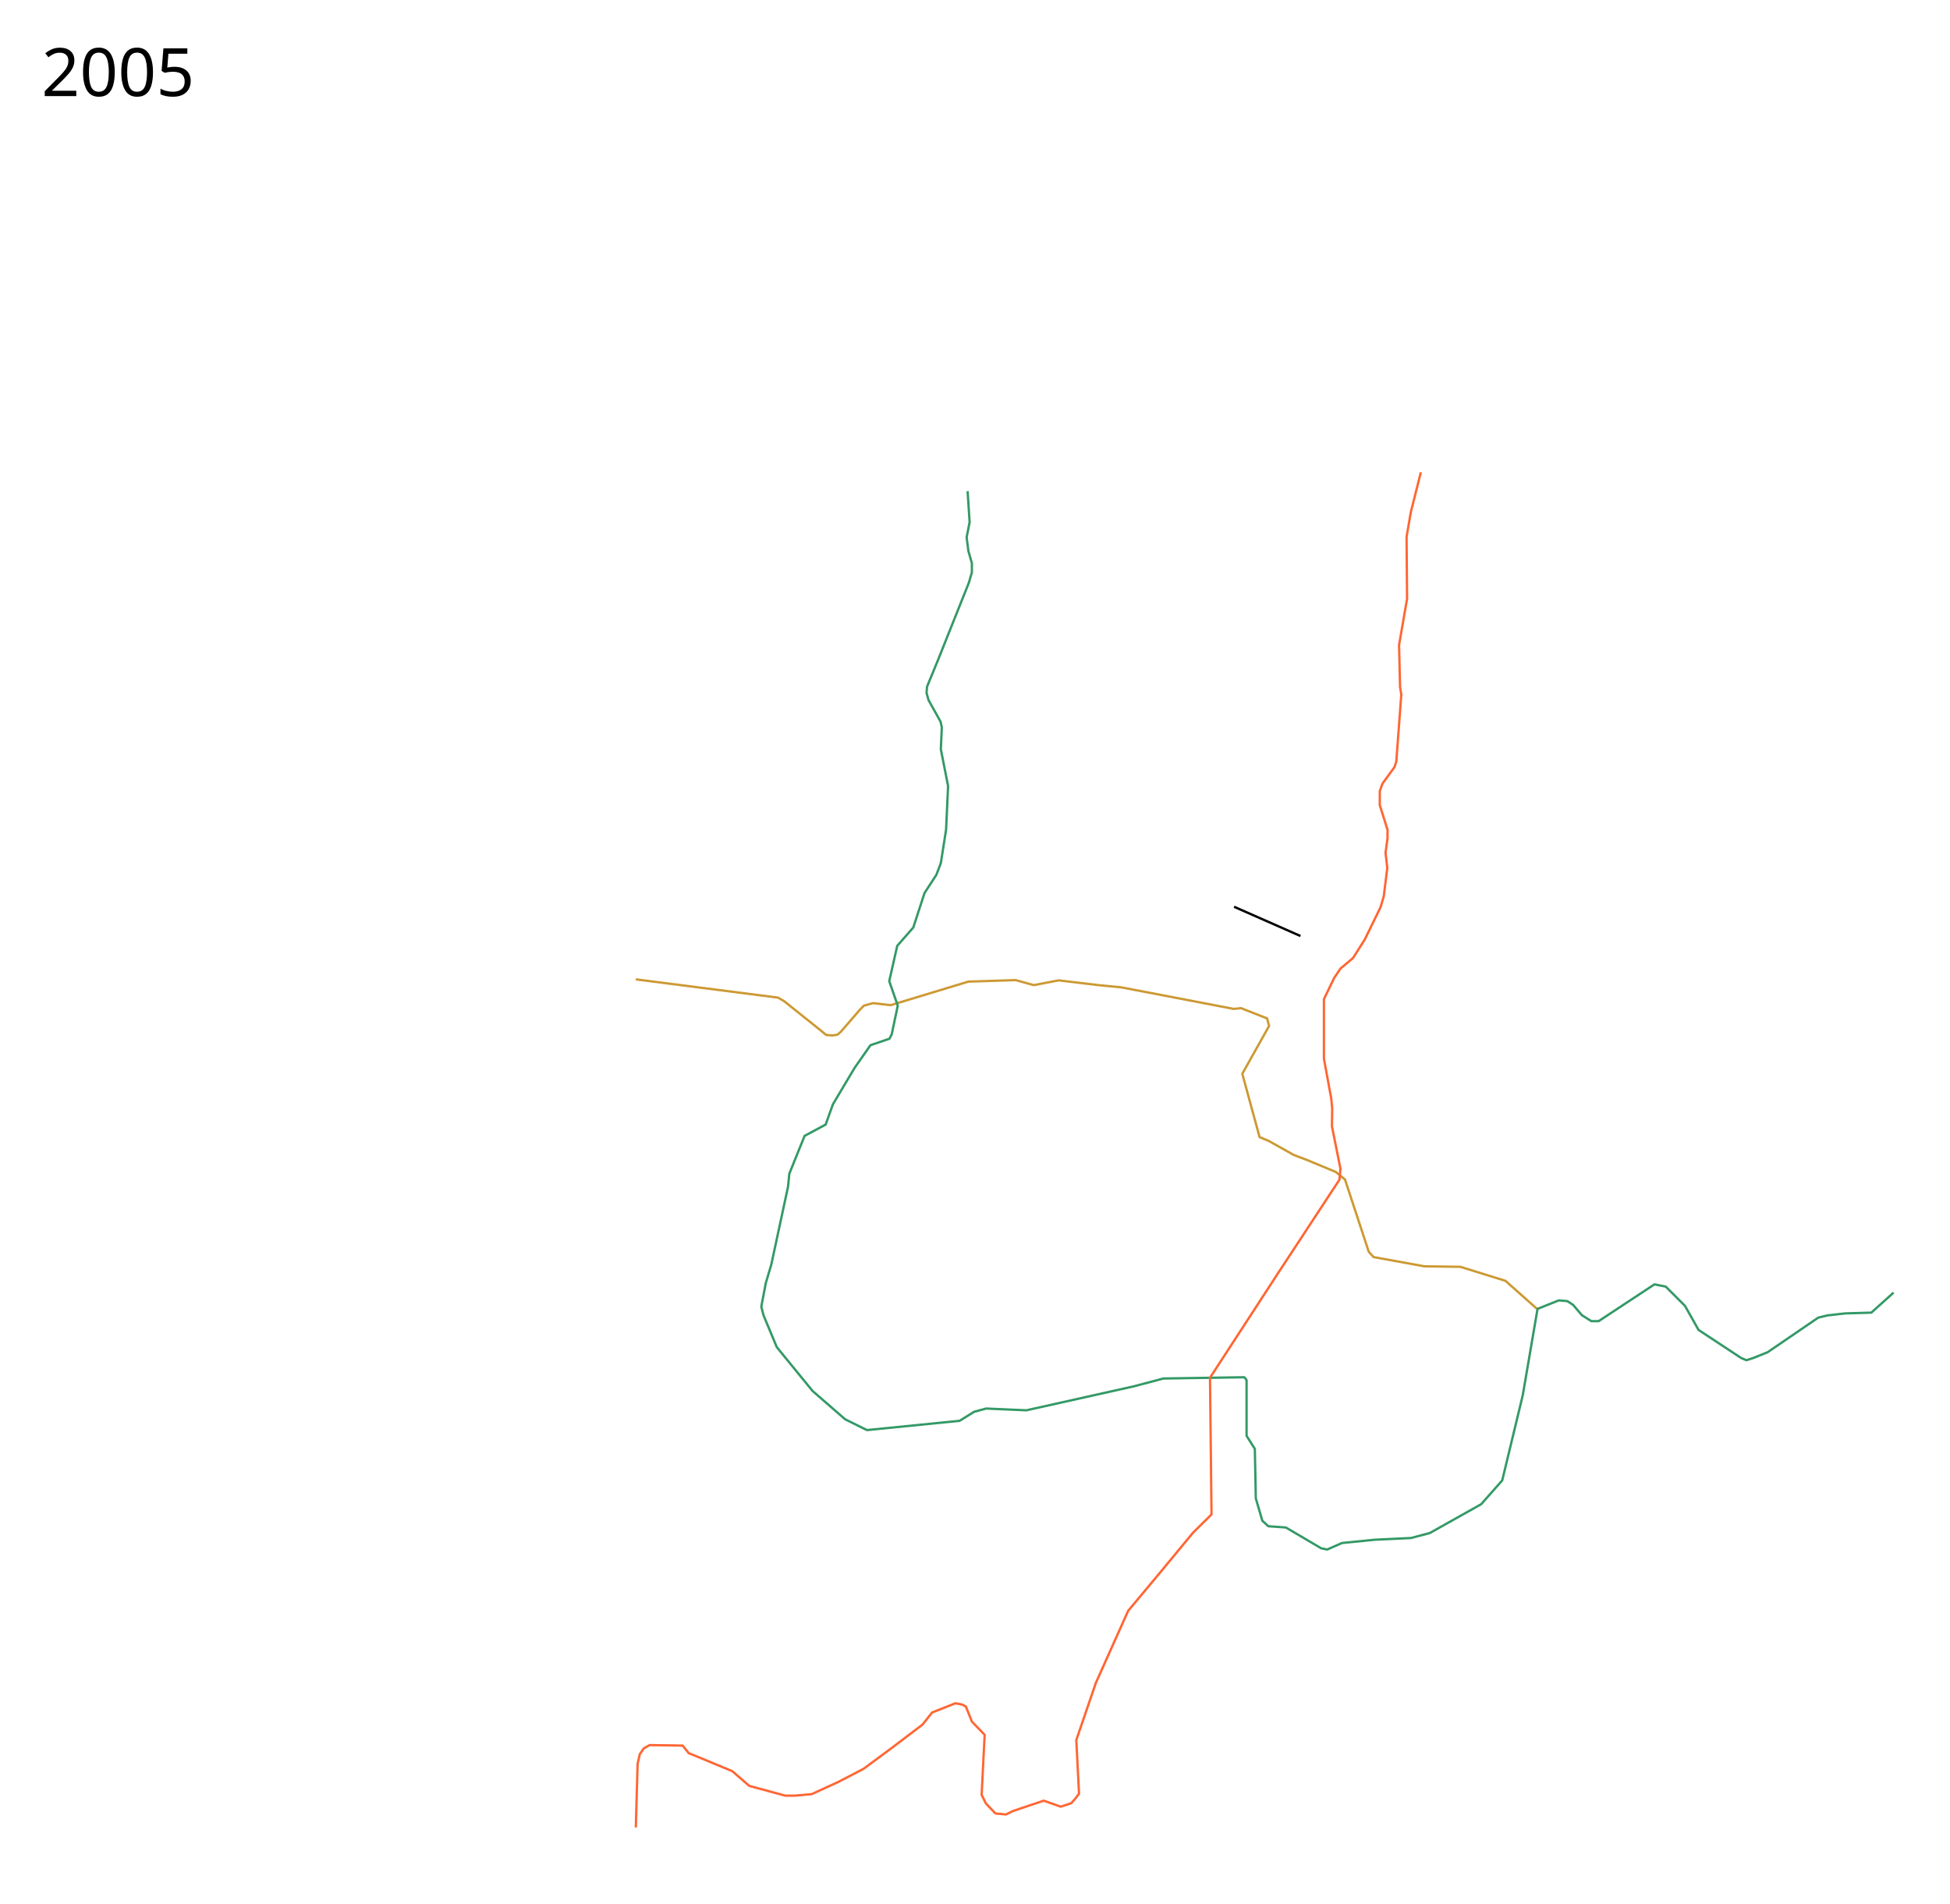
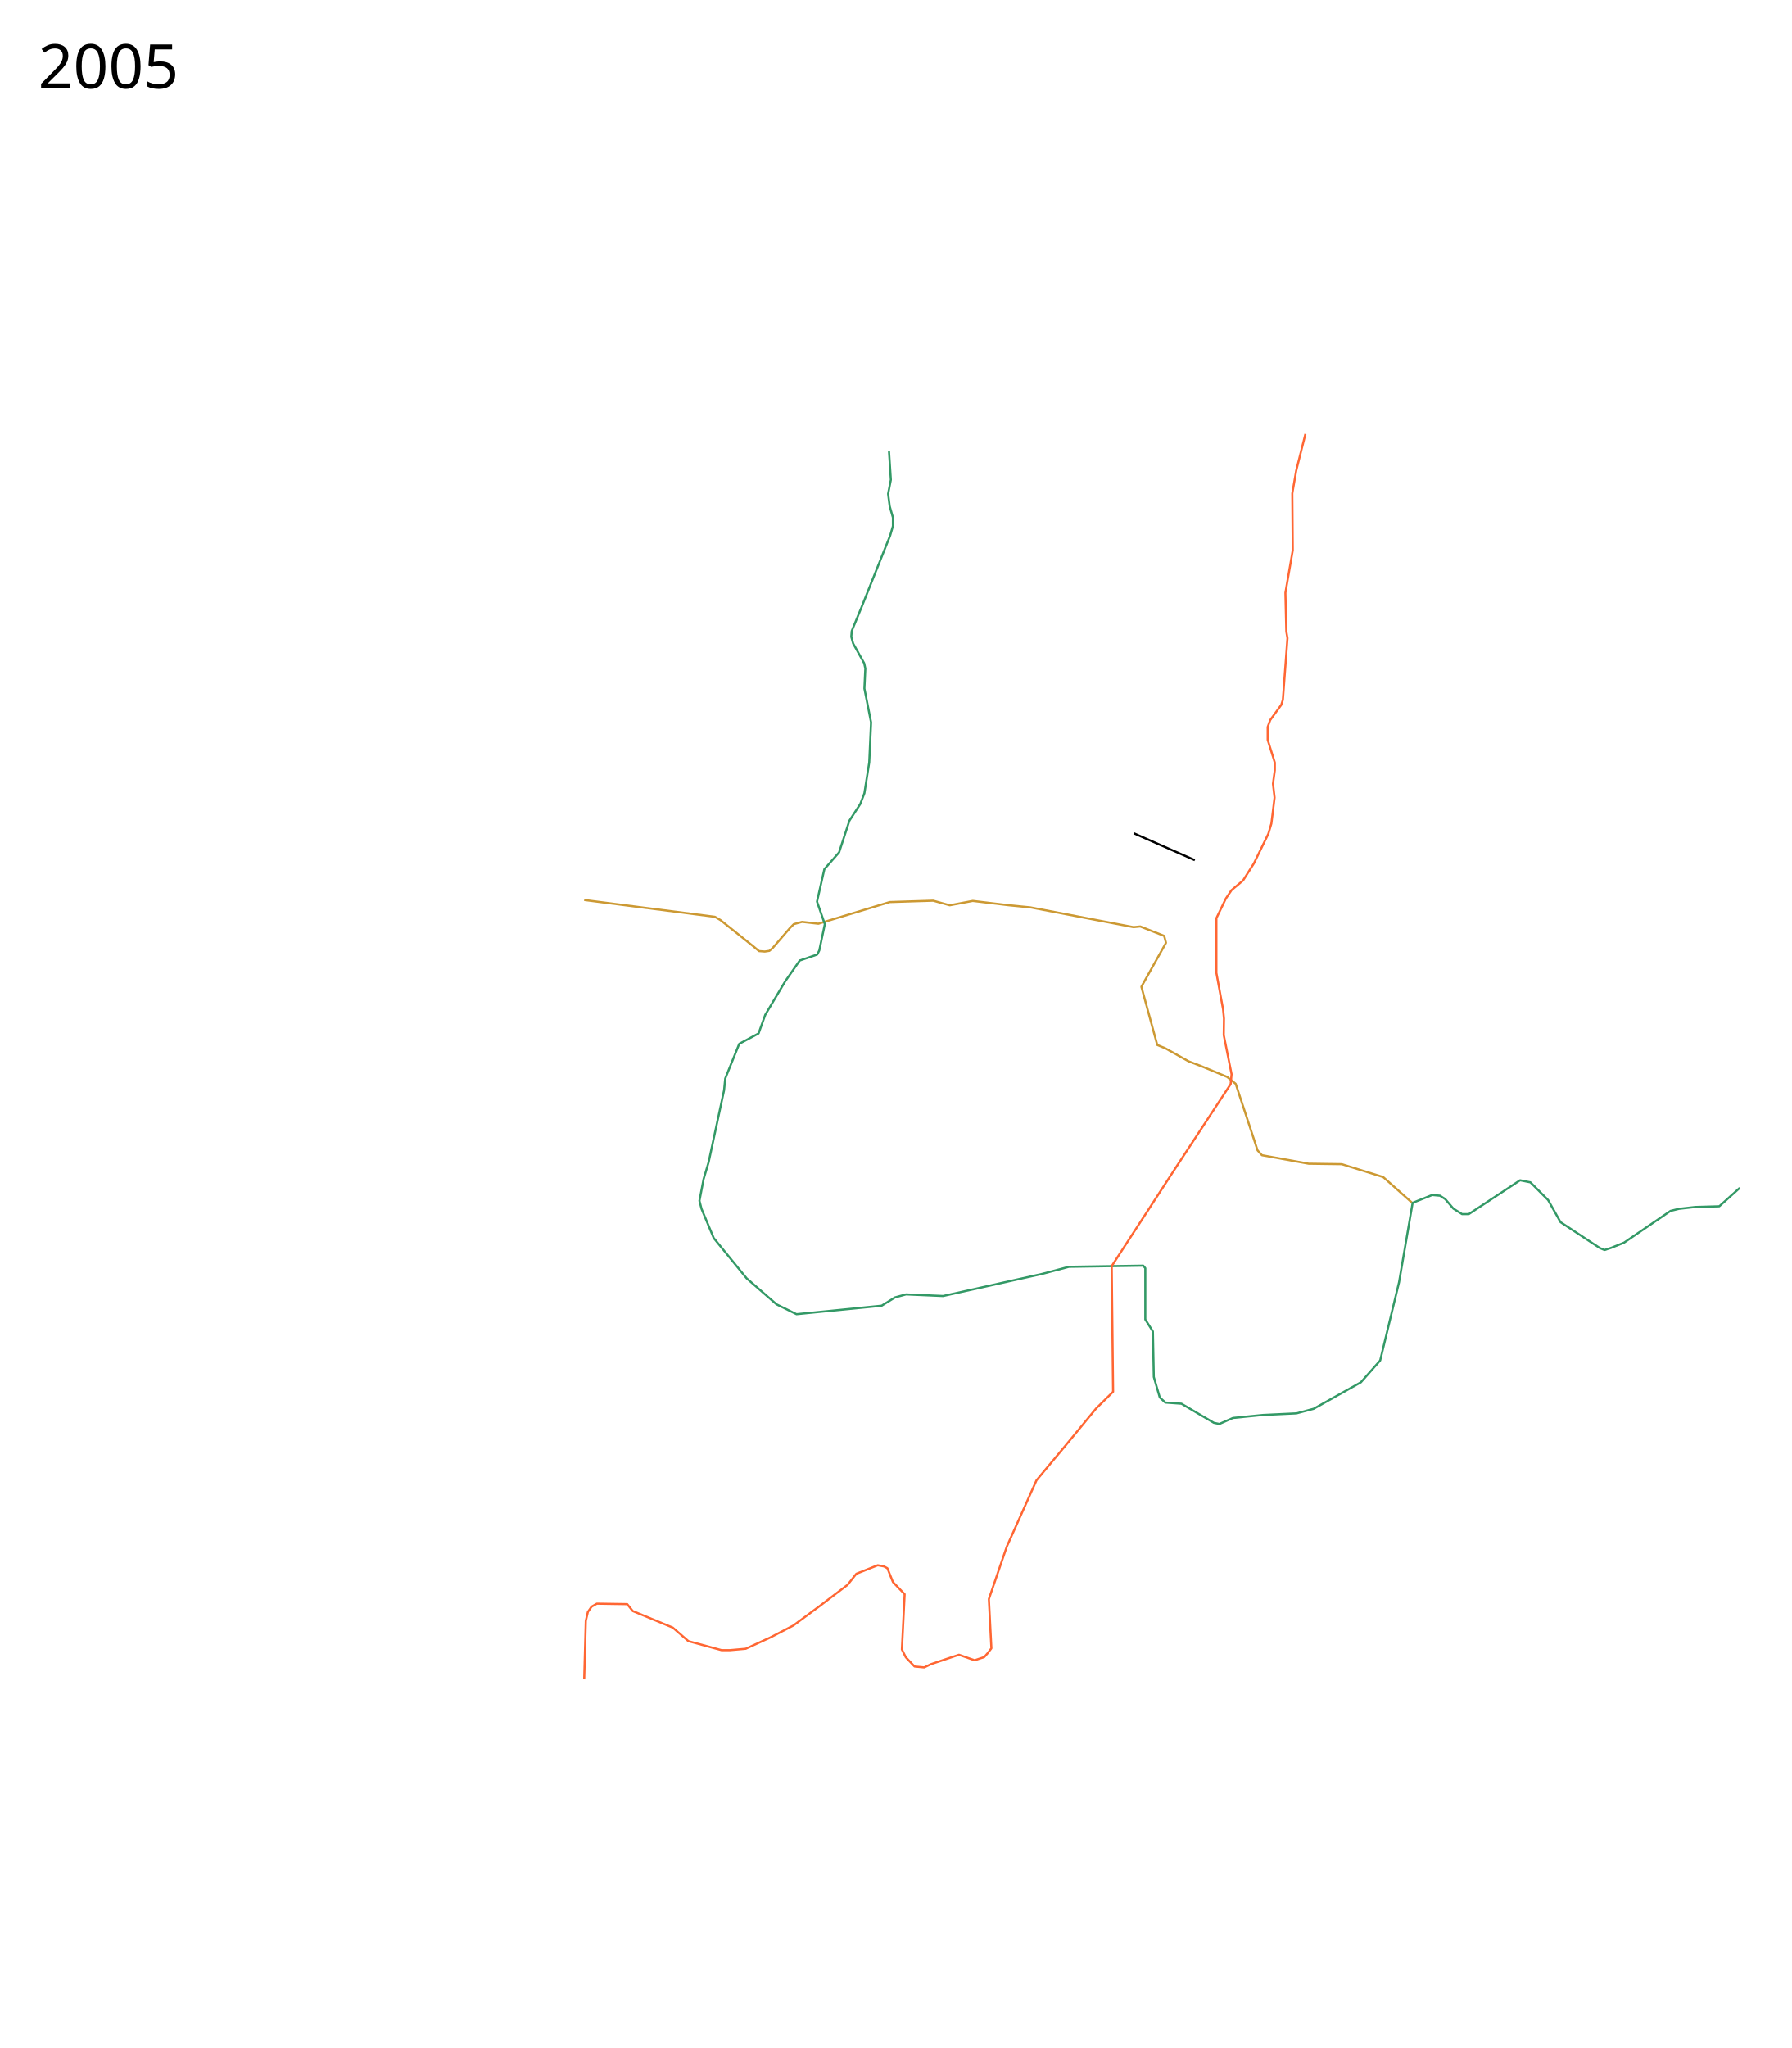
- <svg xmlns="http://www.w3.org/2000/svg" height="4100" width="4200">
+ <svg xmlns="http://www.w3.org/2000/svg" height="4800" width="4200">
  <path d="M3310.521 2819.108l-67.955-60.404-97.078-30.202-77.662-1.079-109.483-19.955-10.247-11.326-51.236-155.864-19.955-16.18-60.943-25.348-29.663-11.326-53.932-30.202-19.416-8.09-37.213-136.448 57.708-103.01-4.315-16.18-56.09-22.113-15.64 1.618-242.156-46.382-49.618-4.854-85.213-10.247-53.932 10.247-38.831-10.786-101.932 3.236-167.19 50.696-38.292-4.314-19.416 5.393-8.63 8.63-40.988 47.46-7.55 6.471-10.787 1.618-13.483-1.078-12.943-10.787-77.663-62.022-12.944-7.55-306.335-39.37" fill="none" stroke="#c93" stroke-width="5" stroke-linejoin="round" />
  <path d="M2084.065 1057.92l4.35 66.636-6.471 32.898 3.775 29.124 7.55 26.426v19.955l-6.472 22.113-67.415 168.808-22.652 55.01-1.078 13.484 4.314 15.64 25.888 46.382 2.696 12.404-2.157 46.921 15.64 79.28-4.314 93.843-11.326 72.27-9.708 25.347-25.348 38.832-24.27 74.426-34.516 39.37-17.258 76.045 18.337 52.854-12.944 61.483-4.854 9.708-40.989 14.022-33.977 48.54-46.92 78.74-15.641 43.685-45.303 24.27-32.9 81.438-2.696 27.505-31.28 145.617-4.854 22.652-11.866 39.91-9.707 50.696 4.854 18.877 28.584 68.494 77.123 94.381 70.112 60.944 46.921 23.19 199.55-19.955 31.28-19.415 25.888-7.011 86.83 3.775 231.91-51.775 63.1-16.72 174.202-2.696 4.854 5.933v120.269l17.797 28.045 2.158 106.786 14.022 48 12.944 11.864 37.752 2.697 76.045 44.764 12.943 2.696 31.82-14.022 70.113-7.011 78.74-3.775 40.45-10.787 110.561-62.022 45.303-51.236 44.225-183.37 31.82-186.066 45.842-18.337 18.337 1.618 12.405 8.09 18.876 22.112 20.494 12.944h15.64l120.27-79.28 24.27 4.853 41.527 41.528 29.123 51.775 91.685 60.404 11.326 4.854 15.101-4.854 30.742-12.404 108.943-74.427 19.955-4.853 38.292-4.315 56.09-1.618 47.999-43.146" fill="none" stroke="#396" stroke-width="5" stroke-linejoin="round" />
  <path d="M3060.275 1017.23l-21.573 85.753-9.168 53.393 1.078 133.212-17.258 99.775 2.157 90.606 2.697 15.64-10.786 144.54-3.776 11.864-25.887 35.596-5.933 16.18v30.201l16.72 53.393v17.798l-4.315 31.82 3.775 32.36-7.55 60.943-7.012 23.73-33.977 69.573-25.348 39.91-26.966 22.651-13.484 19.955-22.112 45.843v128.358l15.64 85.213 2.158 21.573-.54 38.832 18.338 91.685-2.158 23.19-132.134 201.168-146.696 225.437 3.236 294.47-39.91 39.37-69.033 83.596-70.651 84.673-69.573 155.325-42.067 122.966 5.933 115.415-8.63 11.326-8.09 9.168-22.651 7.551-36.674-12.944-65.797 22.112-15.64 7.551-22.652-2.157-20.495-21.573-9.168-18.337 6.472-129.438-27.506-28.584-12.944-32.36-8.09-4.314-14.561-2.696-50.157 19.955-20.494 25.887-65.258 49.618-62.023 45.842-53.932 28.045-57.707 26.427-36.674 3.236h-19.955l-77.663-21.034-36.674-31.82-93.842-38.831-12.944-16.18-71.19-1.078-12.405 7.01-8.629 12.405-4.854 21.034-3.775 136.988" fill="none" stroke="#f63" stroke-width="5" stroke-linejoin="round" />
  <text x="89.453" y="206.961" style="line-height:125%;-inkscape-font-specification:Sans" font-weight="400" font-size="144px" font-family="Sans" letter-spacing="0" word-spacing="0">
    <tspan x="89.453" y="206.961">2005</tspan>
  </text>
-   <text x="89.453" y="3997.961" style="line-height:125%;-inkscape-font-specification:Sans" font-weight="400" font-size="144px" font-family="Sans" letter-spacing="0" word-spacing="0" />
+   <text x="89.453" y="4697.961" style="line-height:125%;-inkscape-font-specification:Sans" font-weight="400" font-size="144px" font-family="Sans" letter-spacing="0" word-spacing="0" />
  <path d="M2658 1953l143 63" fill="none" stroke="#000" stroke-width="5" stroke-linejoin="round" />
</svg>
